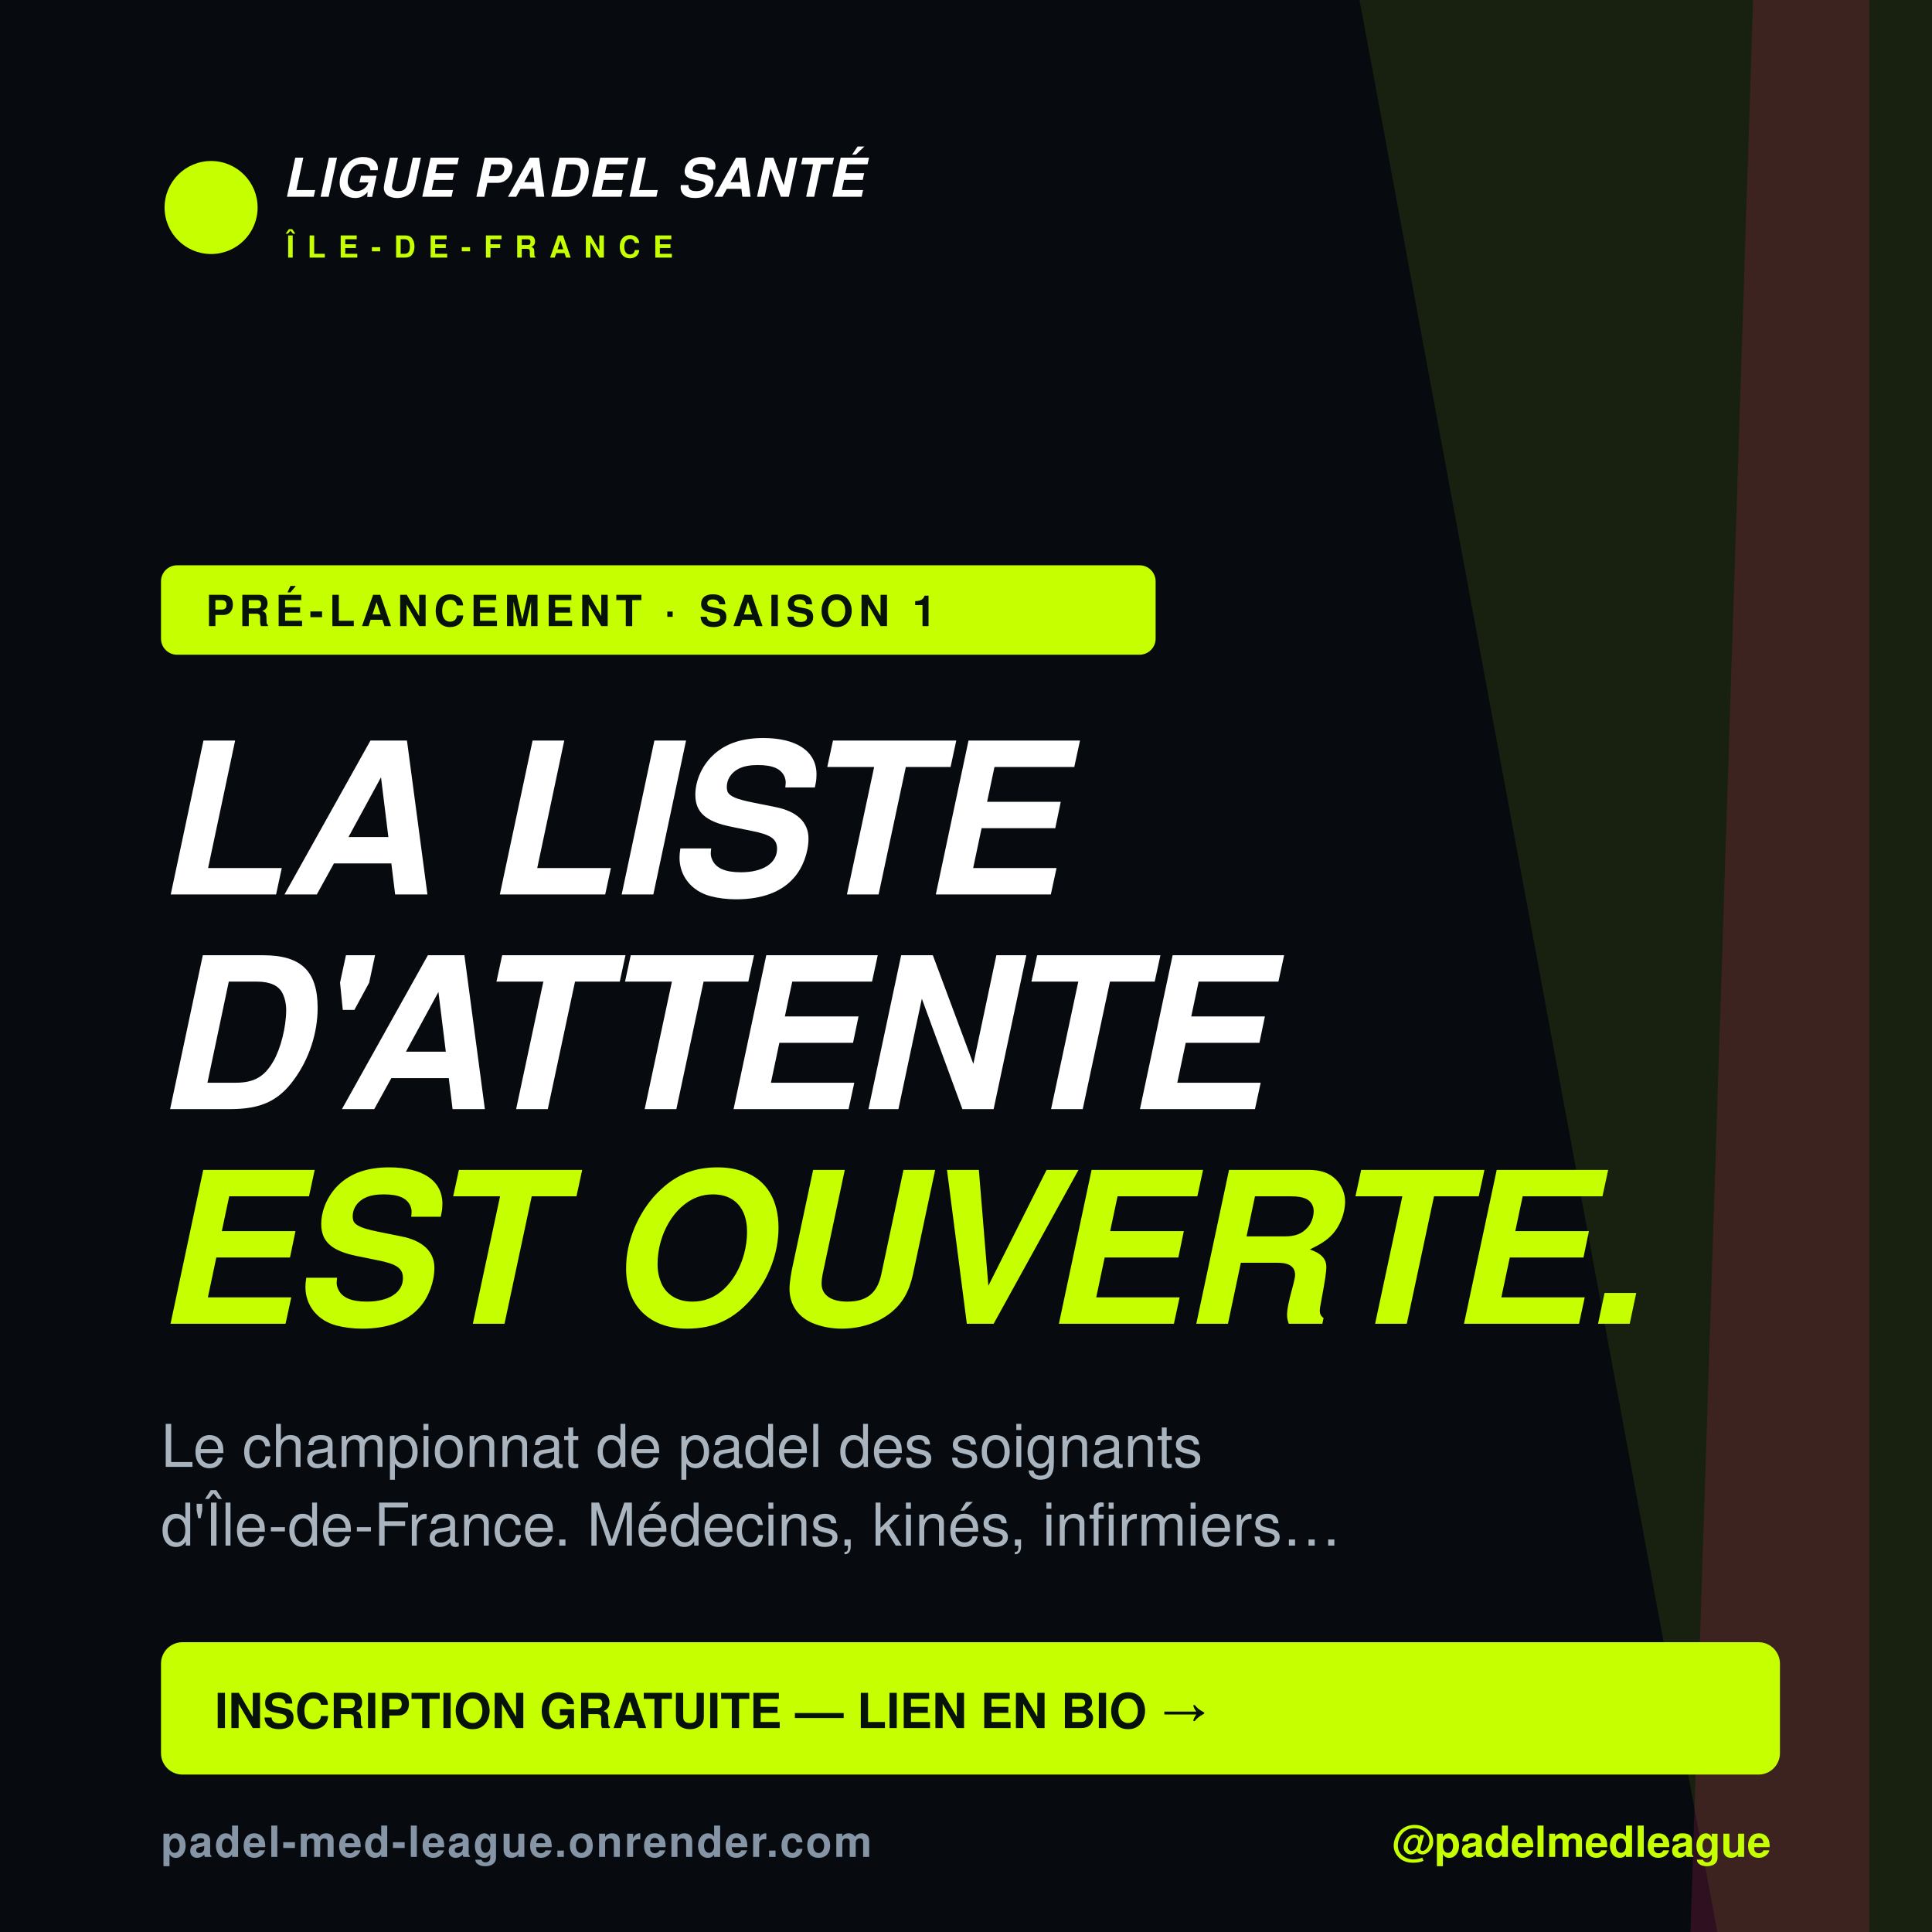
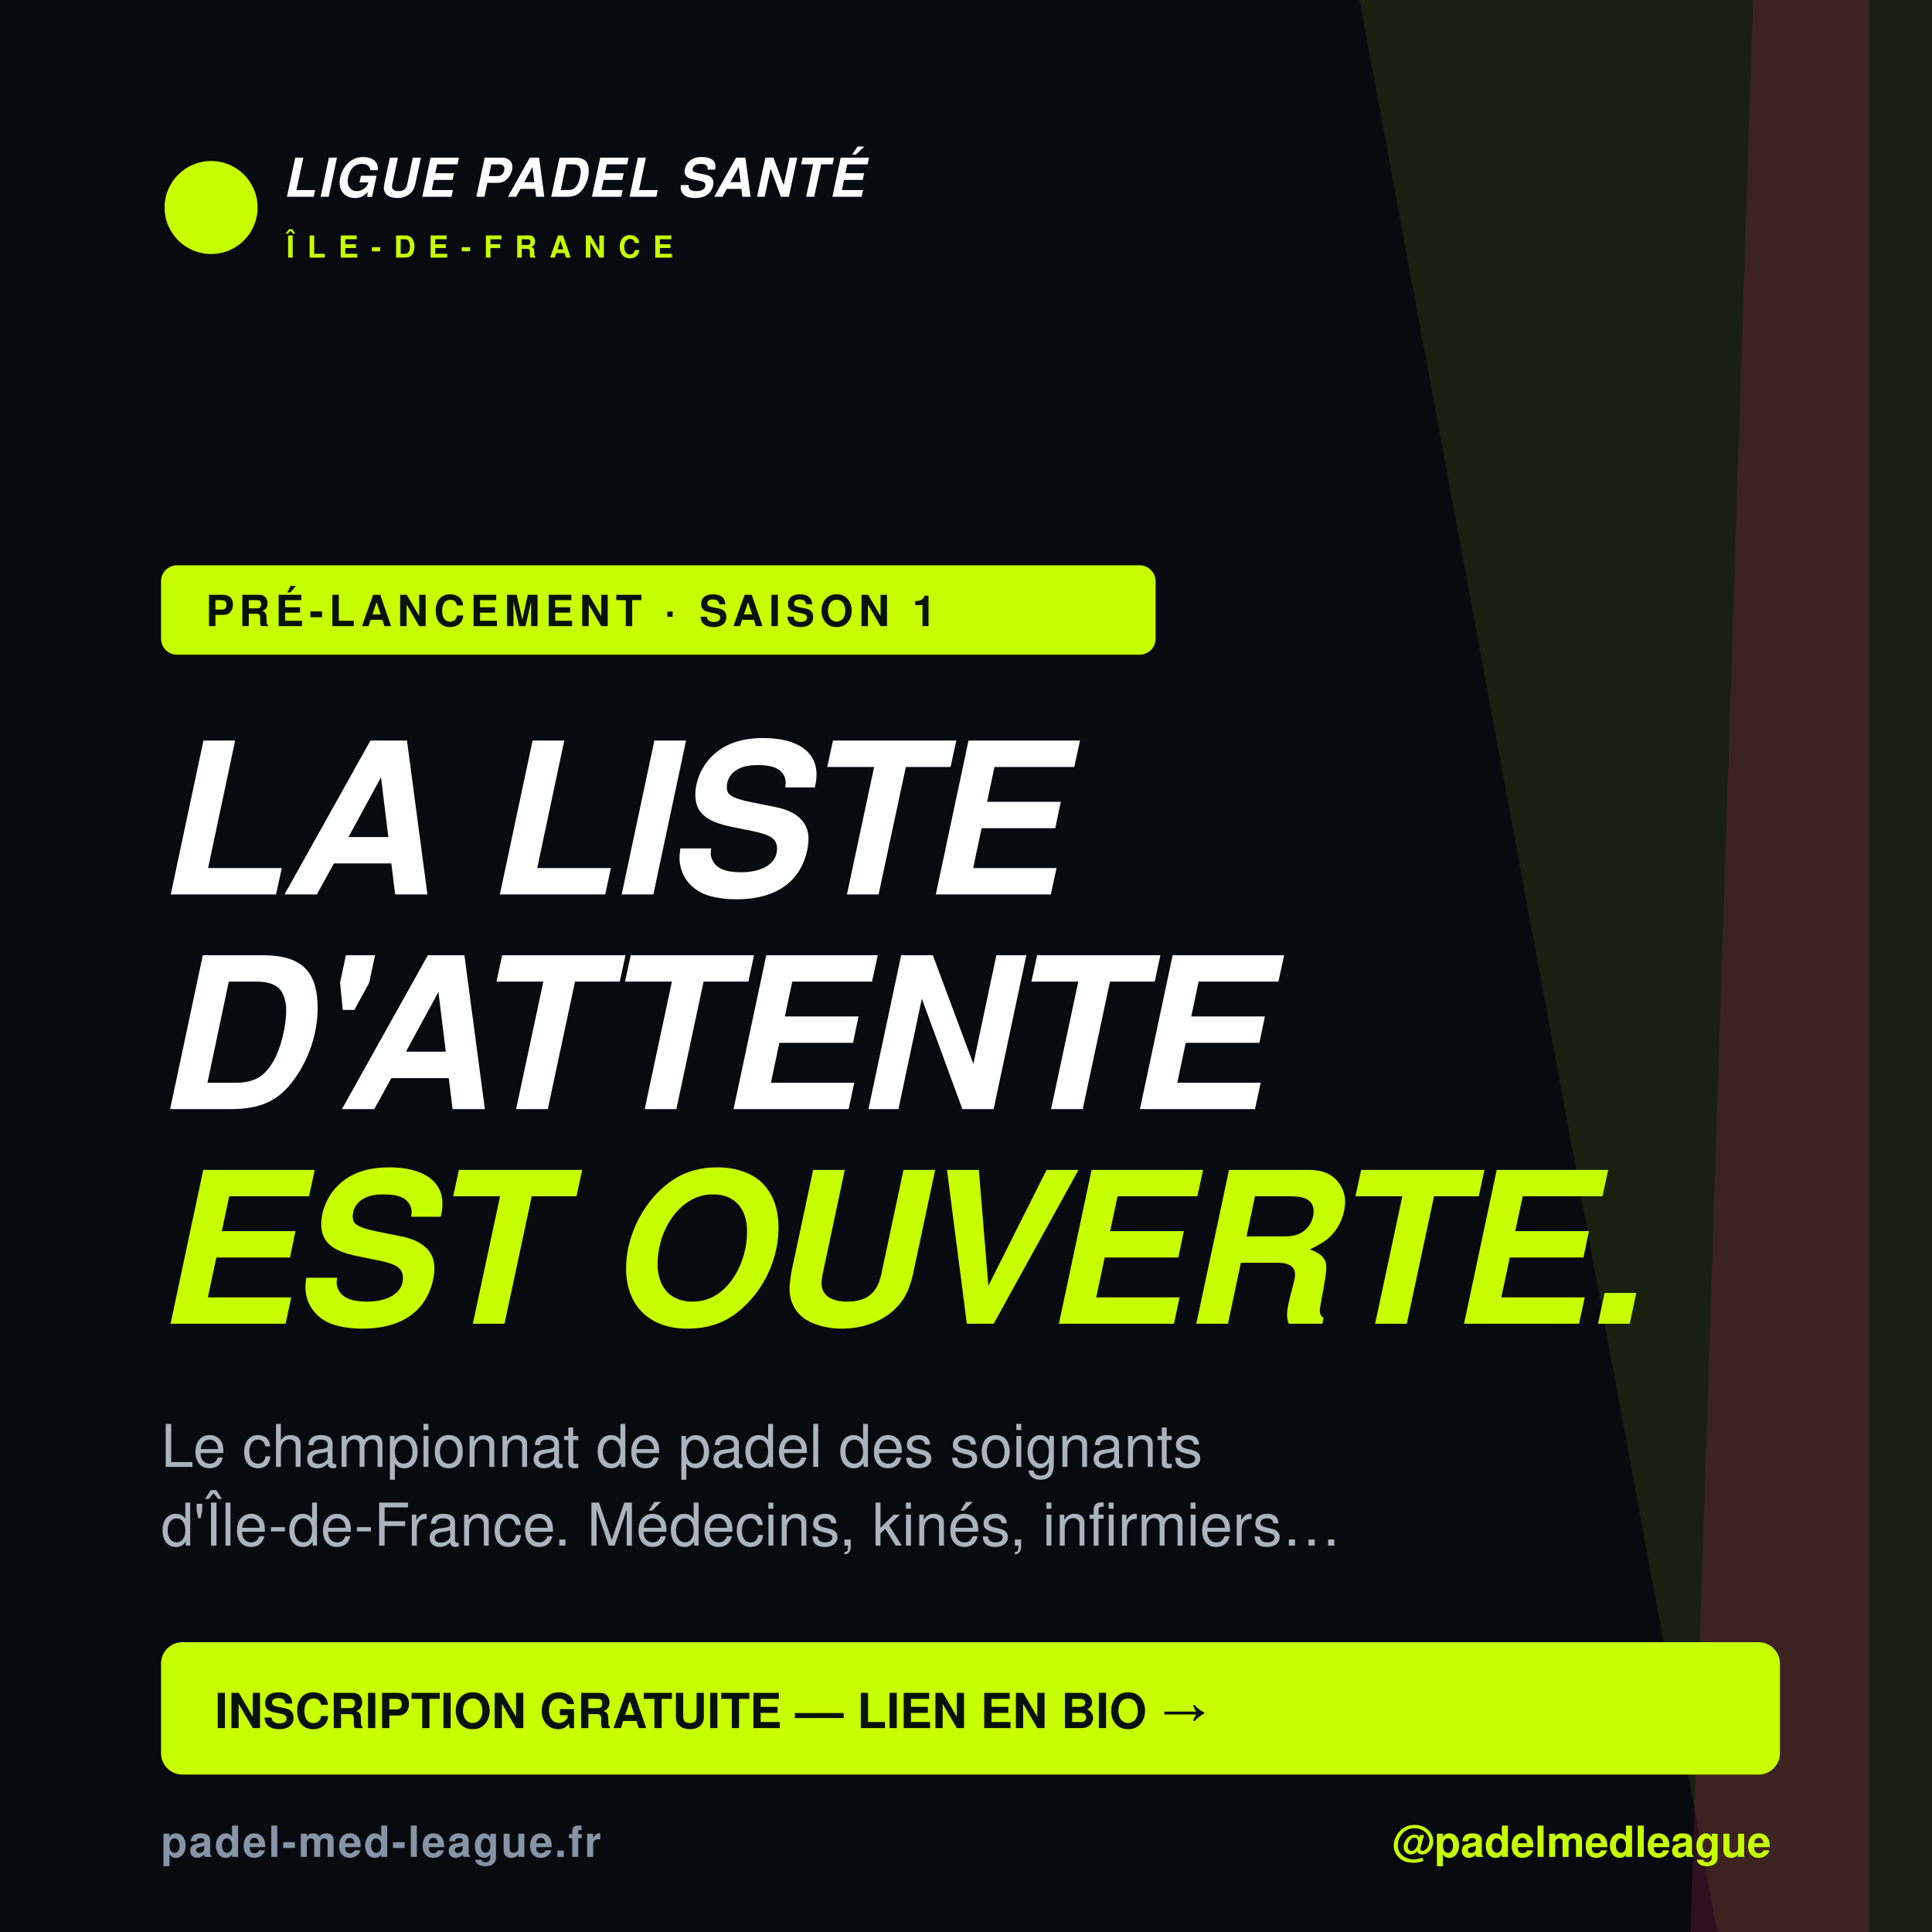
<svg xmlns="http://www.w3.org/2000/svg" viewBox="0 0 1080 1080" role="img" font-family="Helvetica Neue, Helvetica, Arial, sans-serif">
  <rect width="1080" height="1080" fill="#070b10" />
  <polygon points="760,0 1080,0 1080,1080 960,1080" fill="#c6ff00" opacity="0.09" />
  <polygon points="980,0 1045,0 1045,1080 945,1080" fill="#ff2f7a" opacity="0.16" />
  <circle cx="118" cy="116" r="26" fill="#c6ff00" />
  <text x="158" y="110" font-size="30" font-weight="900" font-style="italic" fill="#ffffff" letter-spacing="1">LIGUE PADEL SANTÉ</text>
  <text x="160" y="144" font-size="17" font-weight="700" fill="#c6ff00" letter-spacing="7">ÎLE-DE-FRANCE</text>
  <rect x="90" y="316" width="556" height="50" rx="9" fill="#c6ff00" />
  <text x="115" y="350" font-size="24" font-weight="800" fill="#06120a" letter-spacing="3">PRÉ-LANCEMENT · SAISON 1</text>
  <text x="86" y="500" font-size="118" font-weight="900" font-style="italic" fill="#ffffff" letter-spacing="-2">LA LISTE</text>
  <text x="86" y="620" font-size="118" font-weight="900" font-style="italic" fill="#ffffff" letter-spacing="-2">D'ATTENTE</text>
  <text x="86" y="740" font-size="118" font-weight="900" font-style="italic" fill="#c6ff00" letter-spacing="-2">EST OUVERTE.</text>
  <text x="90" y="820" font-size="33" font-weight="500" fill="#aab4be">Le championnat de padel des soignants</text>
  <text x="90" y="864" font-size="33" font-weight="500" fill="#aab4be">d'Île-de-France. Médecins, kinés, infirmiers…</text>
  <rect x="90" y="918" width="905" height="74" rx="12" fill="#c6ff00" />
  <text x="120" y="966" font-size="27" font-weight="900" fill="#06120a" letter-spacing="0">INSCRIPTION GRATUITE — LIEN EN BIO →</text>
-   <text x="90" y="1038" font-size="24" font-weight="700" fill="#8595a6" letter-spacing="1">padel-med-league.onrender.com</text>
+   <text x="90" y="1038" font-size="24" font-weight="700" fill="#8595a6" letter-spacing="1">padel-med-league.fr</text>
  <text x="990" y="1038" font-size="24" font-weight="700" fill="#c6ff00" text-anchor="end">@padelmedleague</text>
</svg>
